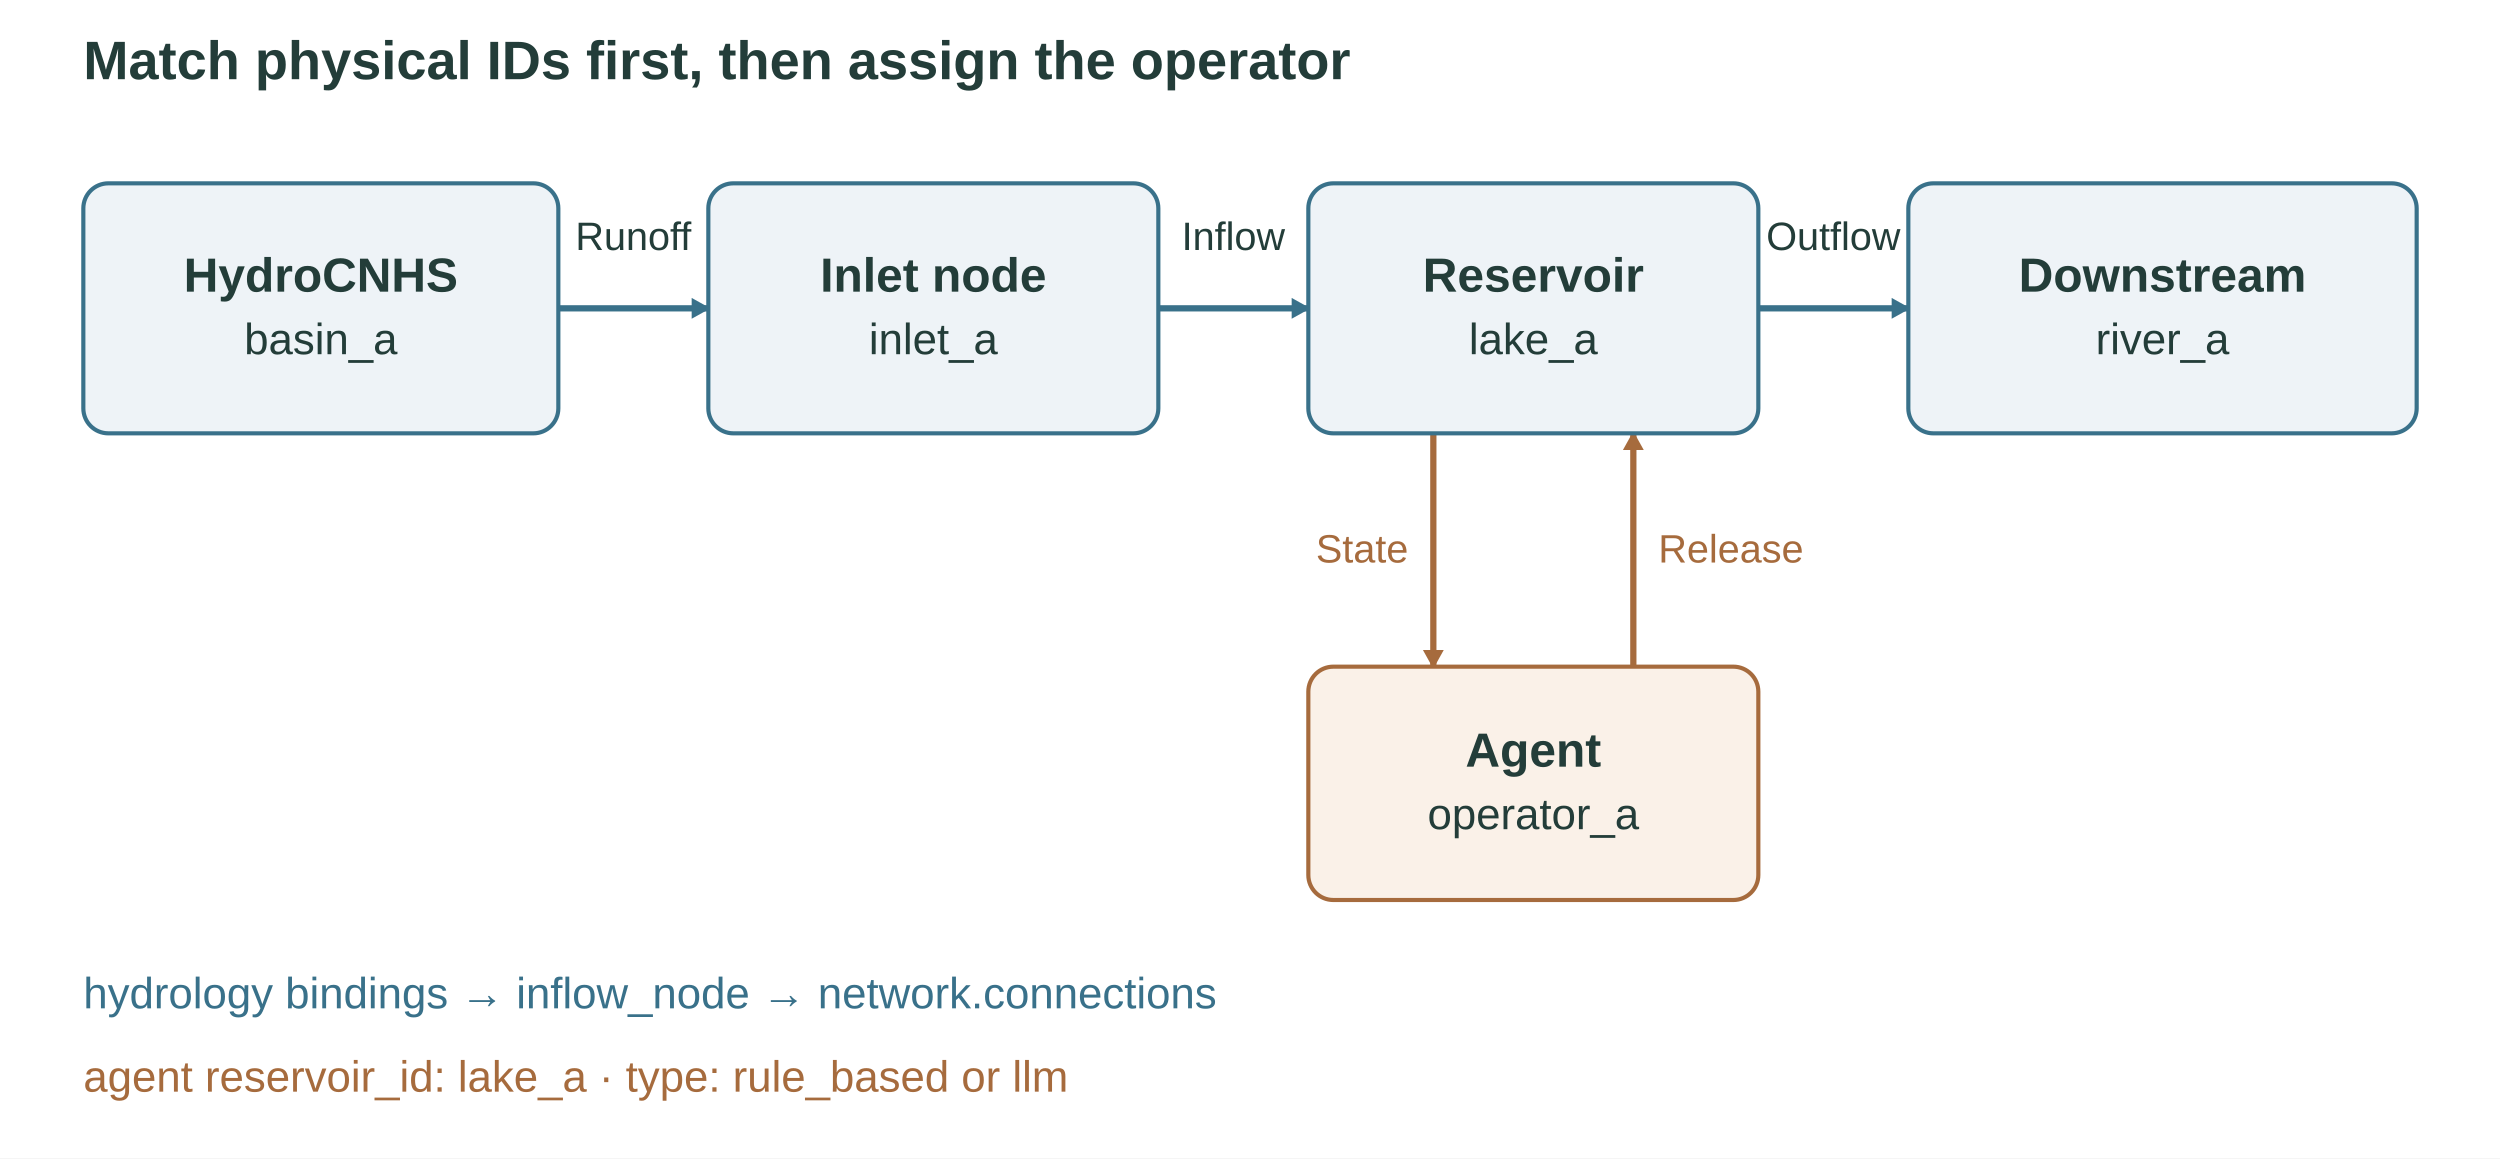
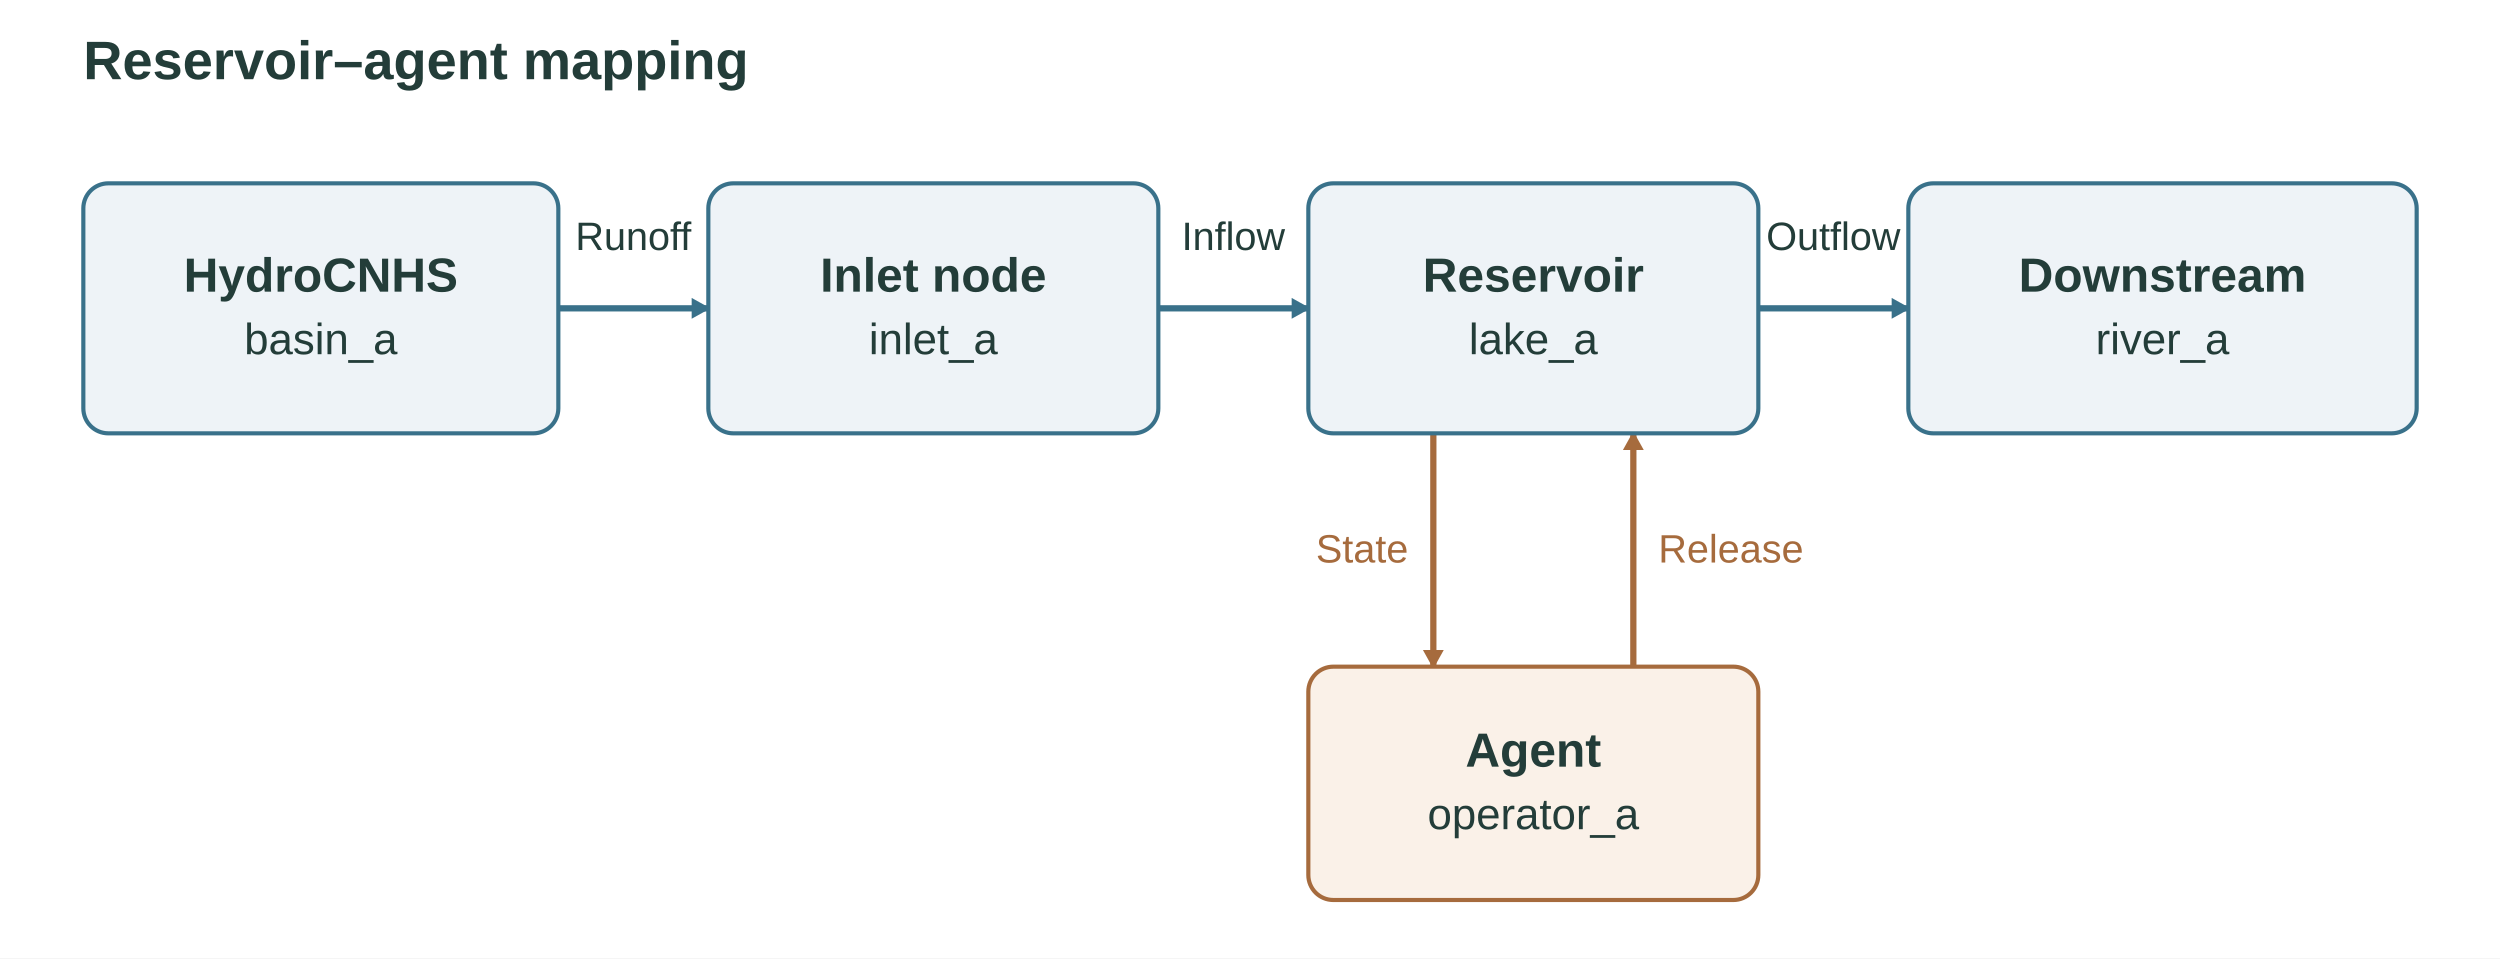
- <svg xmlns="http://www.w3.org/2000/svg" width="1200" height="556" viewBox="0 0 1200 556" role="img" aria-labelledby="reservoir-agent-mapping-title reservoir-agent-mapping-desc">
+ <svg xmlns="http://www.w3.org/2000/svg" width="1200" height="460" viewBox="0 0 1200 460" role="img" aria-labelledby="reservoir-agent-mapping-title reservoir-agent-mapping-desc">
  <defs>
    <marker id="arrow-blue" markerWidth="10" markerHeight="10" refX="8" refY="5" orient="auto" markerUnits="userSpaceOnUse">
      <path d="M0 0L9 5L0 10Z" fill="#39718a" />
    </marker>
    <marker id="arrow-orange" markerWidth="10" markerHeight="10" refX="8" refY="5" orient="auto" markerUnits="userSpaceOnUse">
      <path d="M0 0L9 5L0 10Z" fill="#a66b3d" />
    </marker>
    <marker id="arrow-green" markerWidth="10" markerHeight="10" refX="8" refY="5" orient="auto" markerUnits="userSpaceOnUse">
      <path d="M0 0L9 5L0 10Z" fill="#36735f" />
    </marker>
  </defs>
-   <rect width="1200" height="556" fill="#fff" />
+   <rect width="1200" height="460" fill="#fff" />
  <g font-family="Arial, sans-serif" fill="#233d39">
-     <text x="40" y="38" text-anchor="start" font-size="26" font-weight="700" fill="#233d39">Match physical IDs first, then assign the operator</text>
+     <text x="40" y="38" text-anchor="start" font-size="26" font-weight="700" fill="#233d39">Reservoir–agent mapping</text>
    <path d="M268 148H340" fill="none" stroke="#39718a" stroke-width="3" stroke-linejoin="round" marker-end="url(#arrow-blue)" />
    <path d="M556 148H628" fill="none" stroke="#39718a" stroke-width="3" stroke-linejoin="round" marker-end="url(#arrow-blue)" />
    <path d="M844 148H916" fill="none" stroke="#39718a" stroke-width="3" stroke-linejoin="round" marker-end="url(#arrow-blue)" />
    <path d="M688 208V320" fill="none" stroke="#a66b3d" stroke-width="3" stroke-linejoin="round" marker-end="url(#arrow-orange)" />
    <path d="M784 320V208" fill="none" stroke="#a66b3d" stroke-width="3" stroke-linejoin="round" marker-end="url(#arrow-orange)" />
    <text x="304" y="120" text-anchor="middle" font-size="19" font-weight="400" fill="#233d39">Runoff</text>
    <text x="592" y="120" text-anchor="middle" font-size="19" font-weight="400" fill="#233d39">Inflow</text>
    <text x="880" y="120" text-anchor="middle" font-size="19" font-weight="400" fill="#233d39">Outflow</text>
    <text x="676" y="270" text-anchor="end" font-size="19" font-weight="400" fill="#a66b3d">State</text>
    <text x="796" y="270" text-anchor="start" font-size="19" font-weight="400" fill="#a66b3d">Release</text>
    <rect x="40" y="88" width="228" height="120" rx="12" fill="#eef3f7" stroke="#39718a" stroke-width="2" />
    <text x="154.0" y="140.0" text-anchor="middle" font-size="23" font-weight="700" fill="#233d39">HydroCNHS</text>
    <text x="154.0" y="170.0" text-anchor="middle" font-size="21" font-weight="400" fill="#233d39">basin_a</text>
    <rect x="340" y="88" width="216" height="120" rx="12" fill="#eef3f7" stroke="#39718a" stroke-width="2" />
    <text x="448.0" y="140.0" text-anchor="middle" font-size="23" font-weight="700" fill="#233d39">Inlet node</text>
    <text x="448.0" y="170.0" text-anchor="middle" font-size="21" font-weight="400" fill="#233d39">inlet_a</text>
    <rect x="628" y="88" width="216" height="120" rx="12" fill="#eef3f7" stroke="#39718a" stroke-width="2" />
    <text x="736.0" y="140.0" text-anchor="middle" font-size="23" font-weight="700" fill="#233d39">Reservoir</text>
    <text x="736.0" y="170.0" text-anchor="middle" font-size="21" font-weight="400" fill="#233d39">lake_a</text>
    <rect x="916" y="88" width="244" height="120" rx="12" fill="#eef3f7" stroke="#39718a" stroke-width="2" />
    <text x="1038.0" y="140.0" text-anchor="middle" font-size="23" font-weight="700" fill="#233d39">Downstream</text>
    <text x="1038.0" y="170.0" text-anchor="middle" font-size="21" font-weight="400" fill="#233d39">river_a</text>
    <rect x="628" y="320" width="216" height="112" rx="12" fill="#faf1e8" stroke="#a66b3d" stroke-width="2" />
    <text x="736.0" y="368.0" text-anchor="middle" font-size="23" font-weight="700" fill="#233d39">Agent</text>
    <text x="736.0" y="398.0" text-anchor="middle" font-size="21" font-weight="400" fill="#233d39">operator_a</text>
-     <text x="40" y="484" text-anchor="start" font-size="21" font-weight="400" fill="#39718a">hydrology bindings  →  inflow_node  →  network.connections</text>
-     <text x="40" y="524" text-anchor="start" font-size="21" font-weight="400" fill="#a66b3d">agent reservoir_id: lake_a  ·  type: rule_based or llm</text>
  </g>
</svg>
